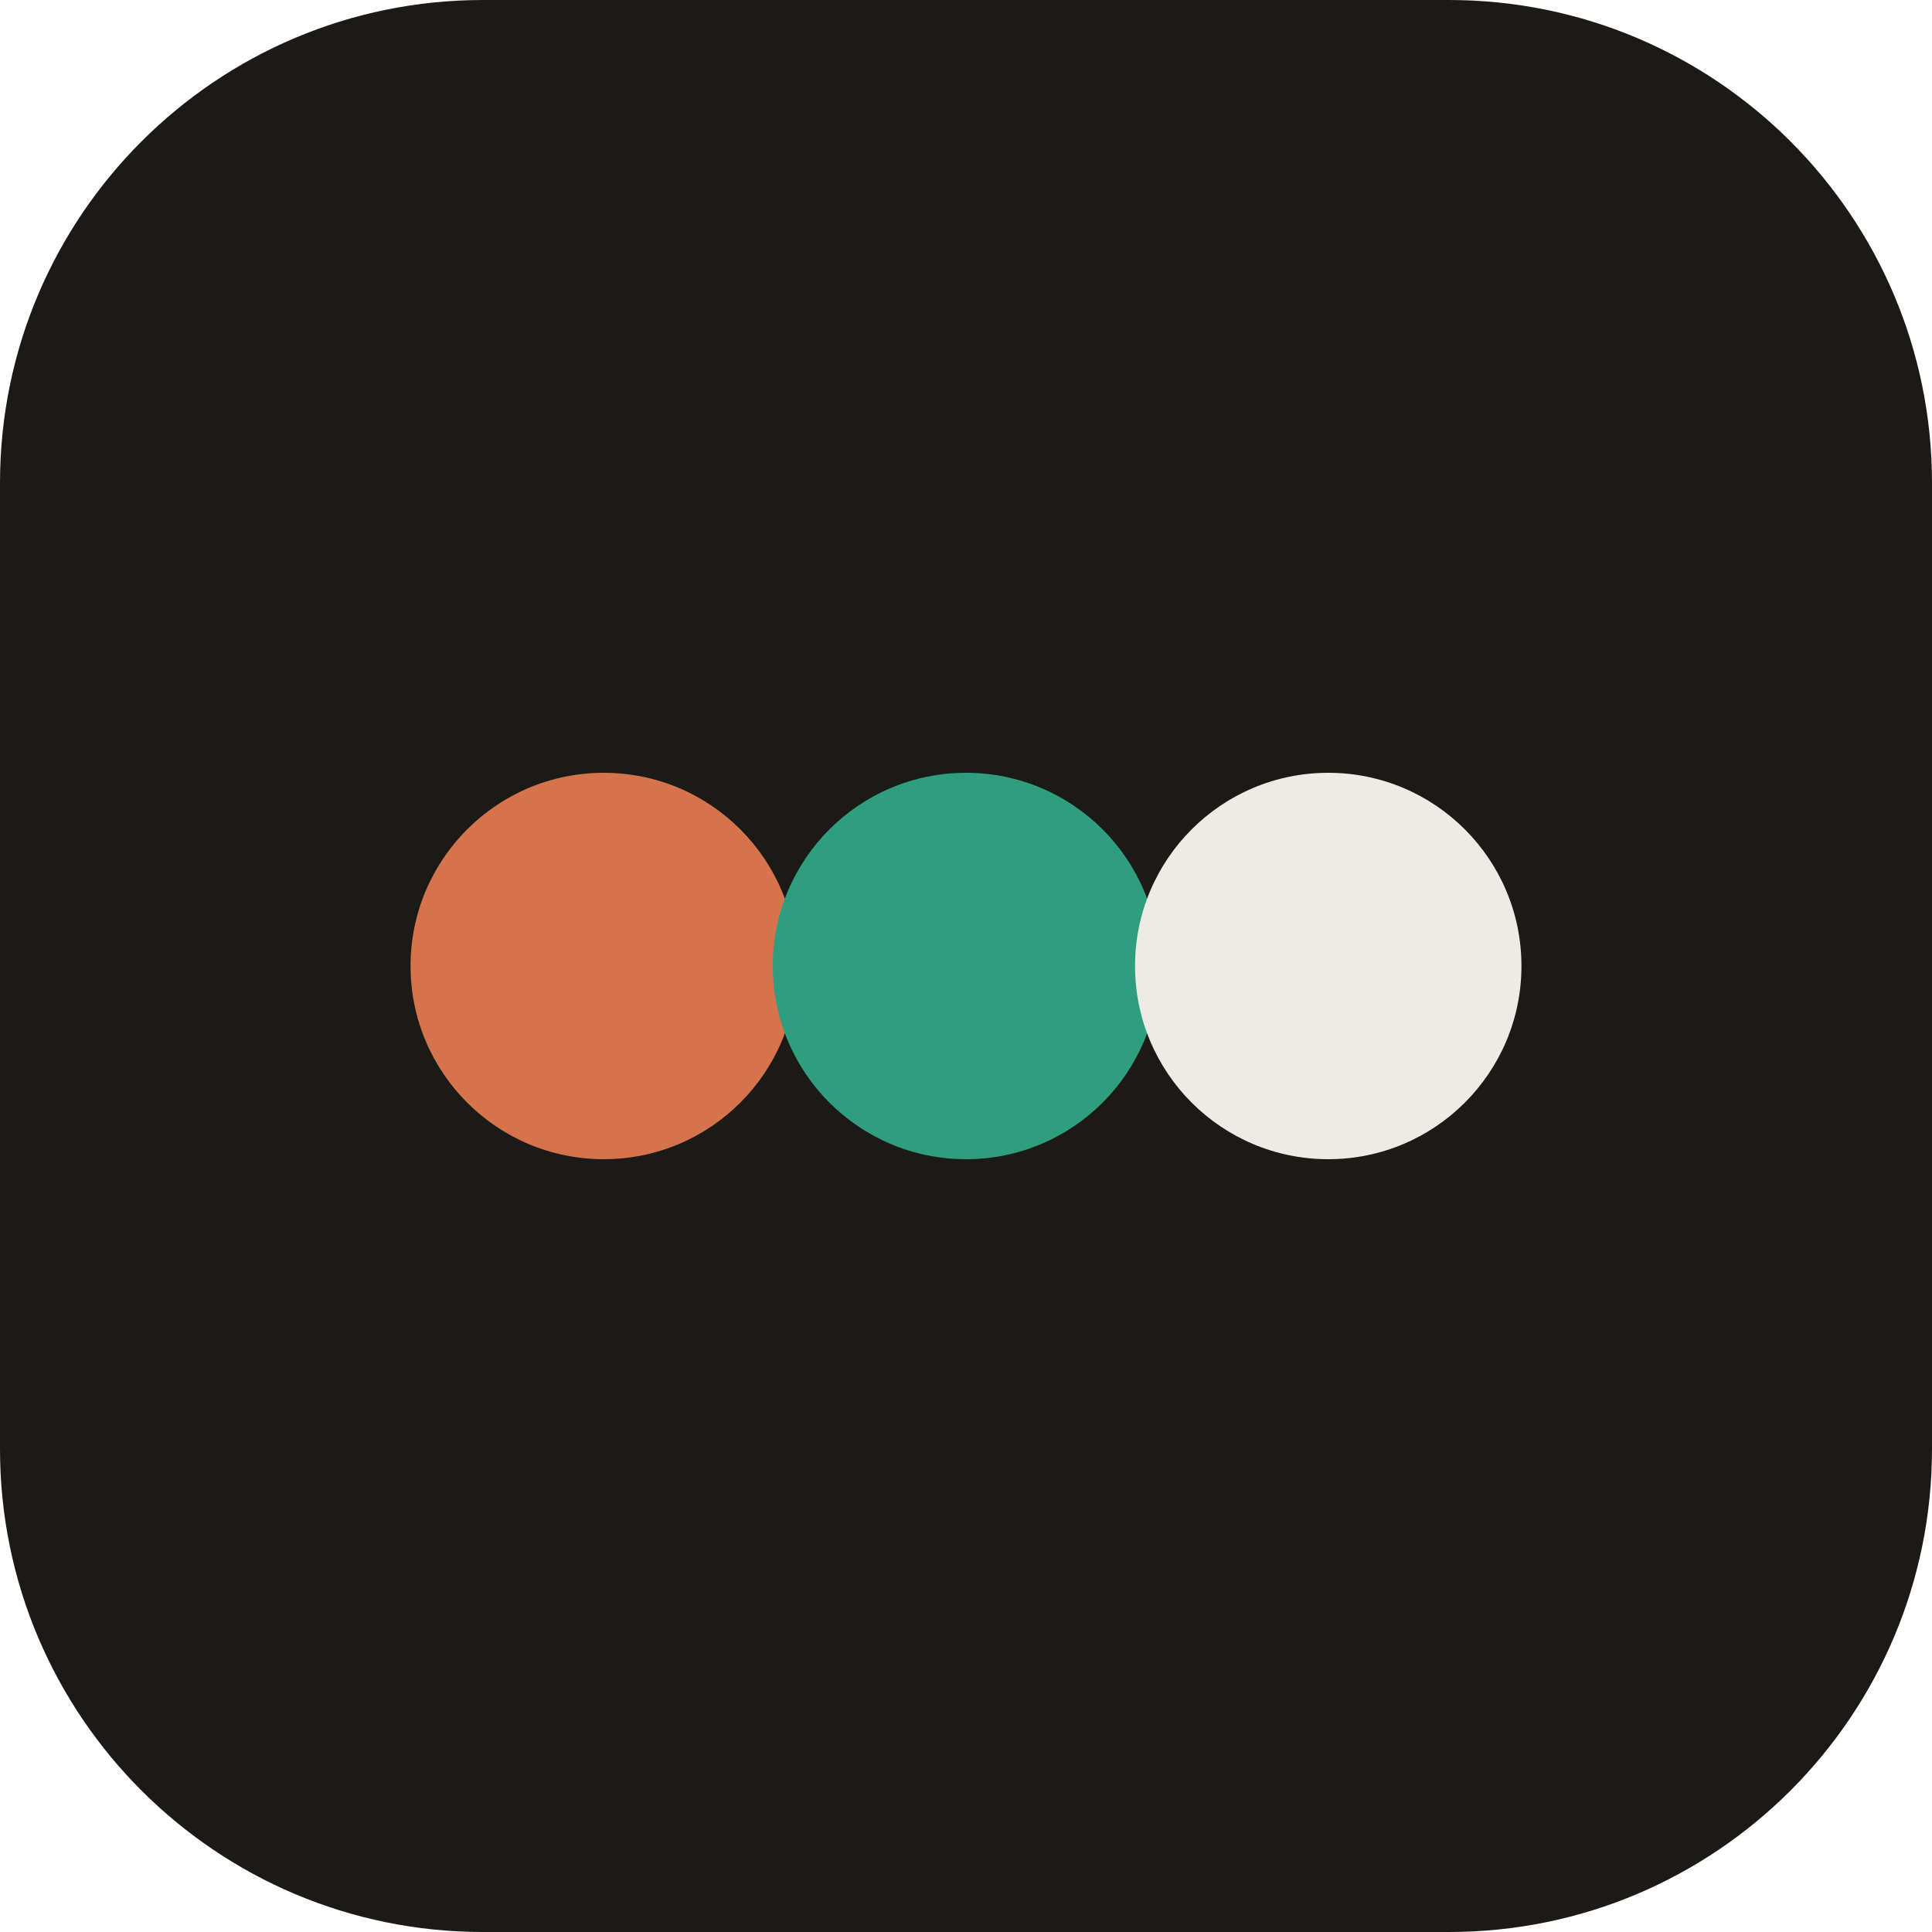
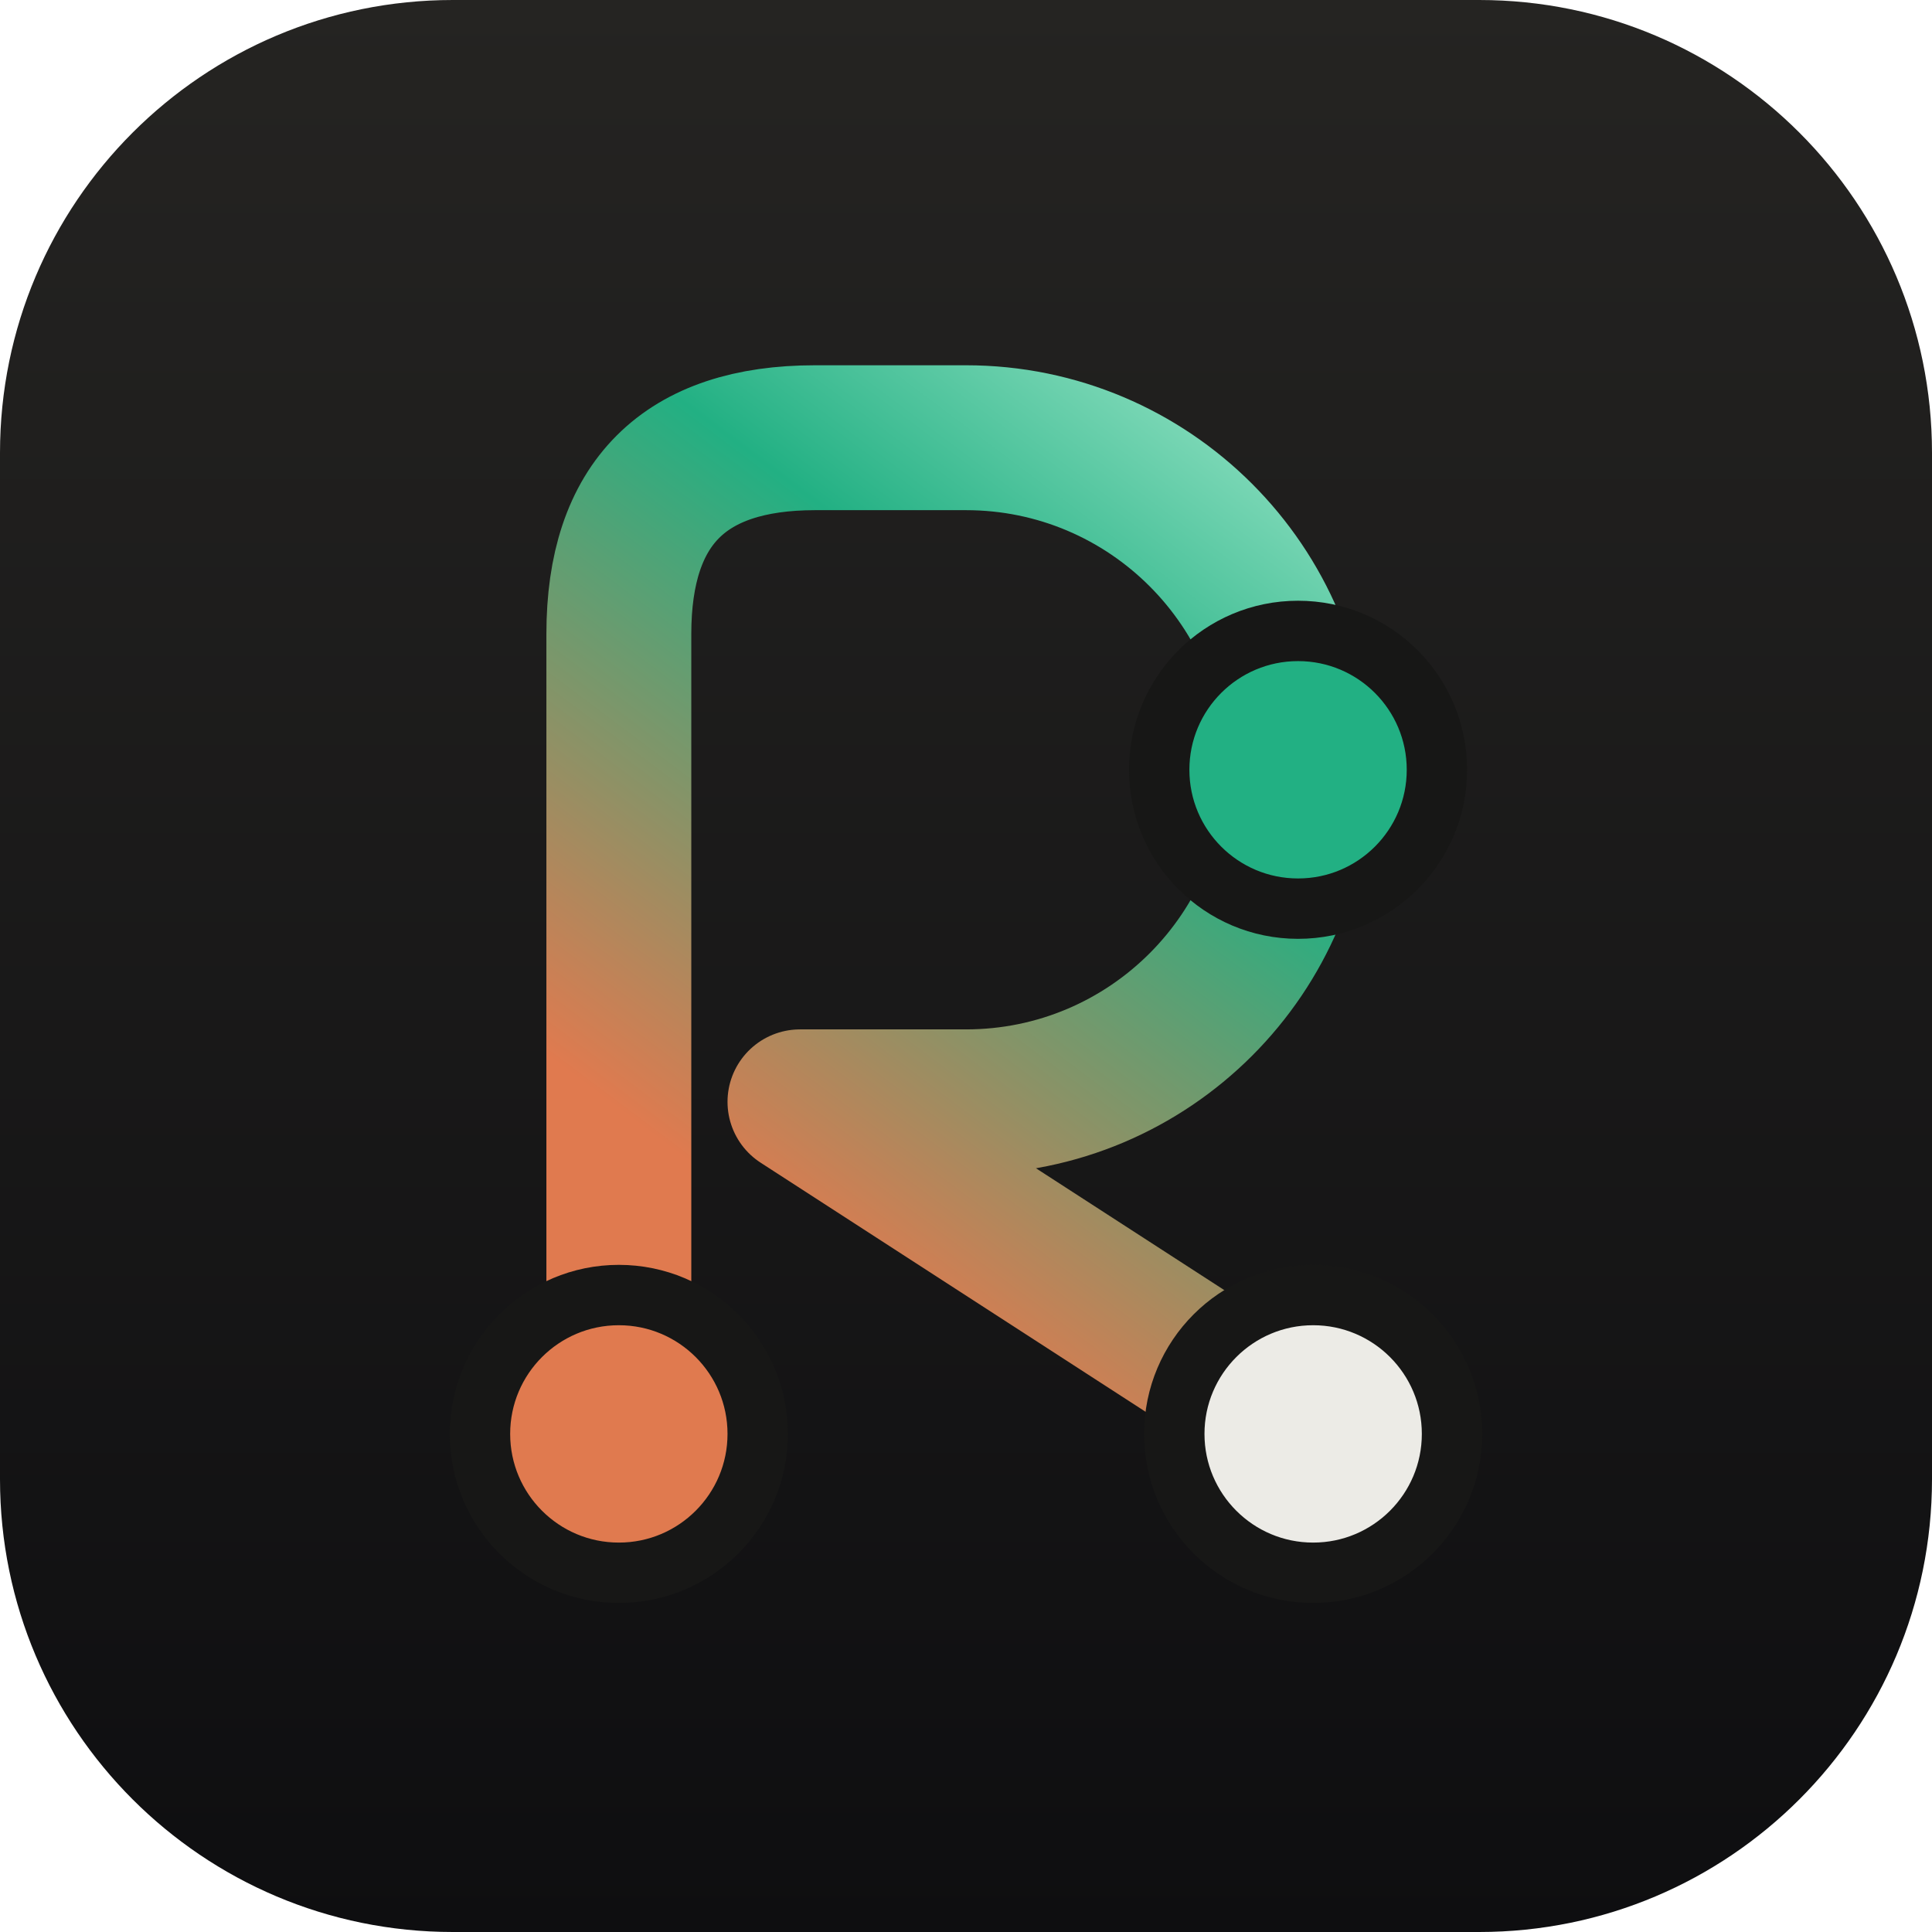
- <svg xmlns="http://www.w3.org/2000/svg" viewBox="0 0 32 32">
-   <rect width="32" height="32" rx="8" fill="#1b1a17" />
-   <circle cx="10" cy="16" r="3.2" fill="#d4734c" />
-   <circle cx="16" cy="16" r="3.2" fill="#2f9e7e" />
-   <circle cx="22" cy="16" r="3.2" fill="#ecebe6" />
+ <svg xmlns="http://www.w3.org/2000/svg" viewBox="0 0 64 64">
+   <defs>
+     <linearGradient id="rl-bg" x1="0" y1="0" x2="0" y2="1">
+       <stop offset="0" stop-color="#252422" />
+       <stop offset="1" stop-color="#0e0e10" />
+     </linearGradient>
+     <linearGradient id="rl-ink" gradientUnits="userSpaceOnUse" x1="20" y1="50" x2="44" y2="18">
+       <stop offset="0" stop-color="#e07a4f" />
+       <stop offset=".25" stop-color="#e07a4f" />
+       <stop offset=".75" stop-color="#22b083" />
+       <stop offset="1" stop-color="#7fd9b8" />
+     </linearGradient>
+   </defs>
+   <rect width="64" height="64" rx="15" fill="url(#rl-bg)" />
+   <g transform="translate(-0.5 -1.5)">
+     <path d="M21 49V22.5Q21 16 27.5 16H32.5A11 11 0 0 1 32.5 38H27L44 49" fill="none" stroke="url(#rl-ink)" stroke-width="4.8" stroke-linecap="round" stroke-linejoin="round" />
+     <g stroke="#171716" stroke-width="2">
+       <circle cx="21" cy="49" r="4.6" fill="#e07a4f" />
+       <circle cx="43.5" cy="27" r="4.6" fill="#22b083" />
+       <circle cx="44" cy="49" r="4.6" fill="#ecebe6" />
+     </g>
+   </g>
</svg>
